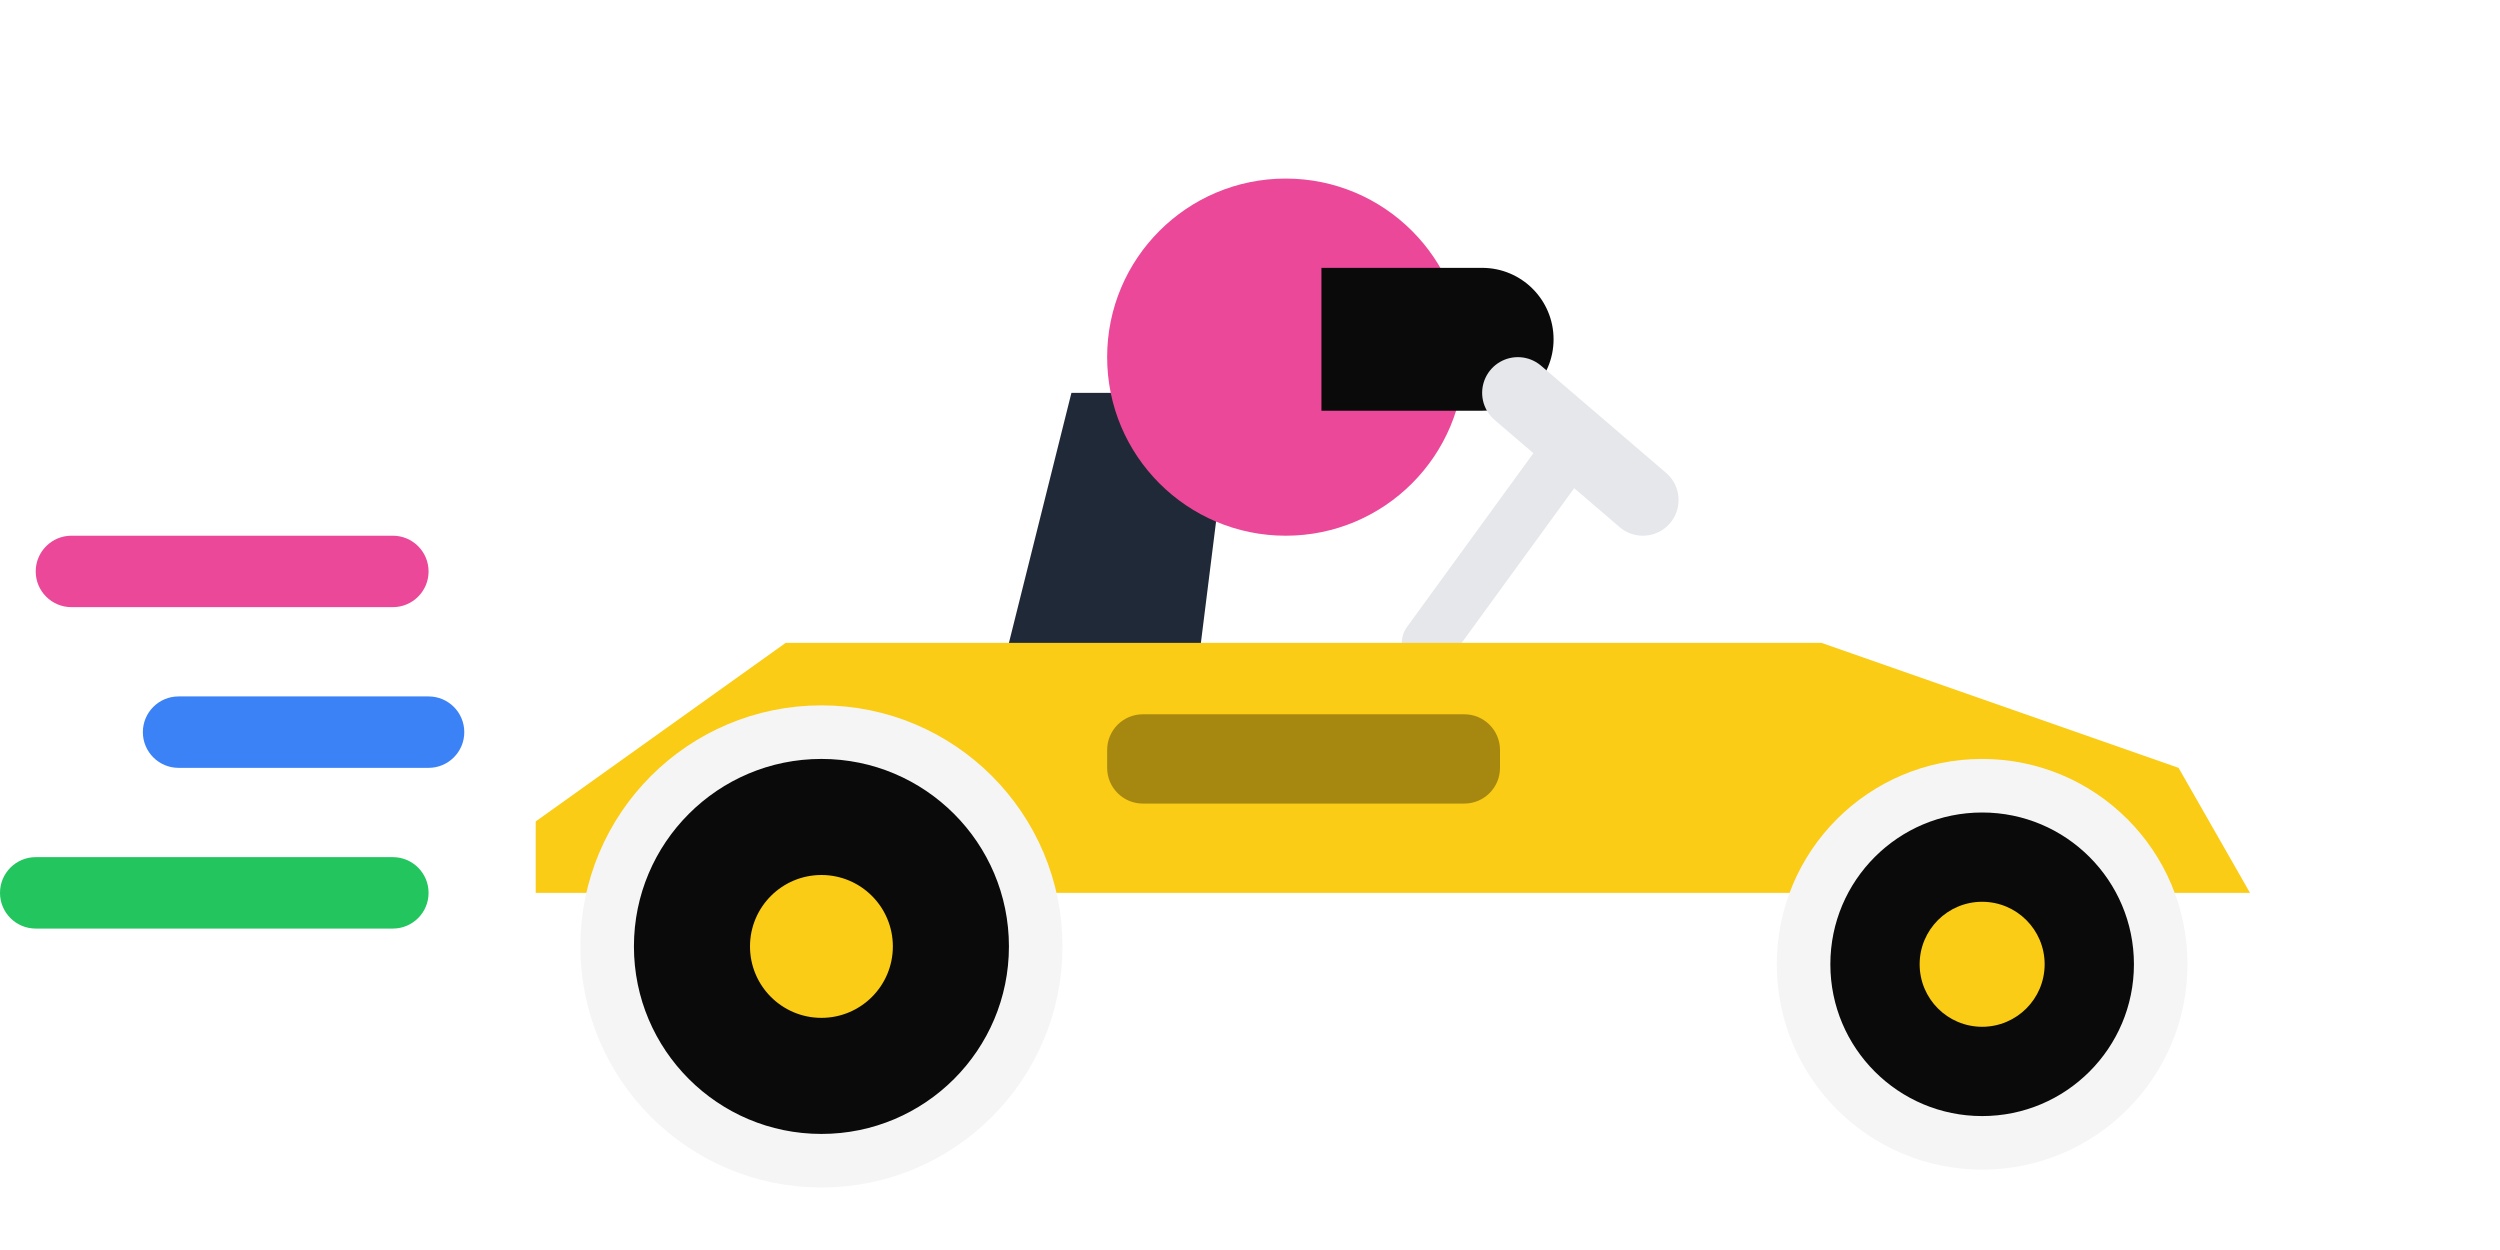
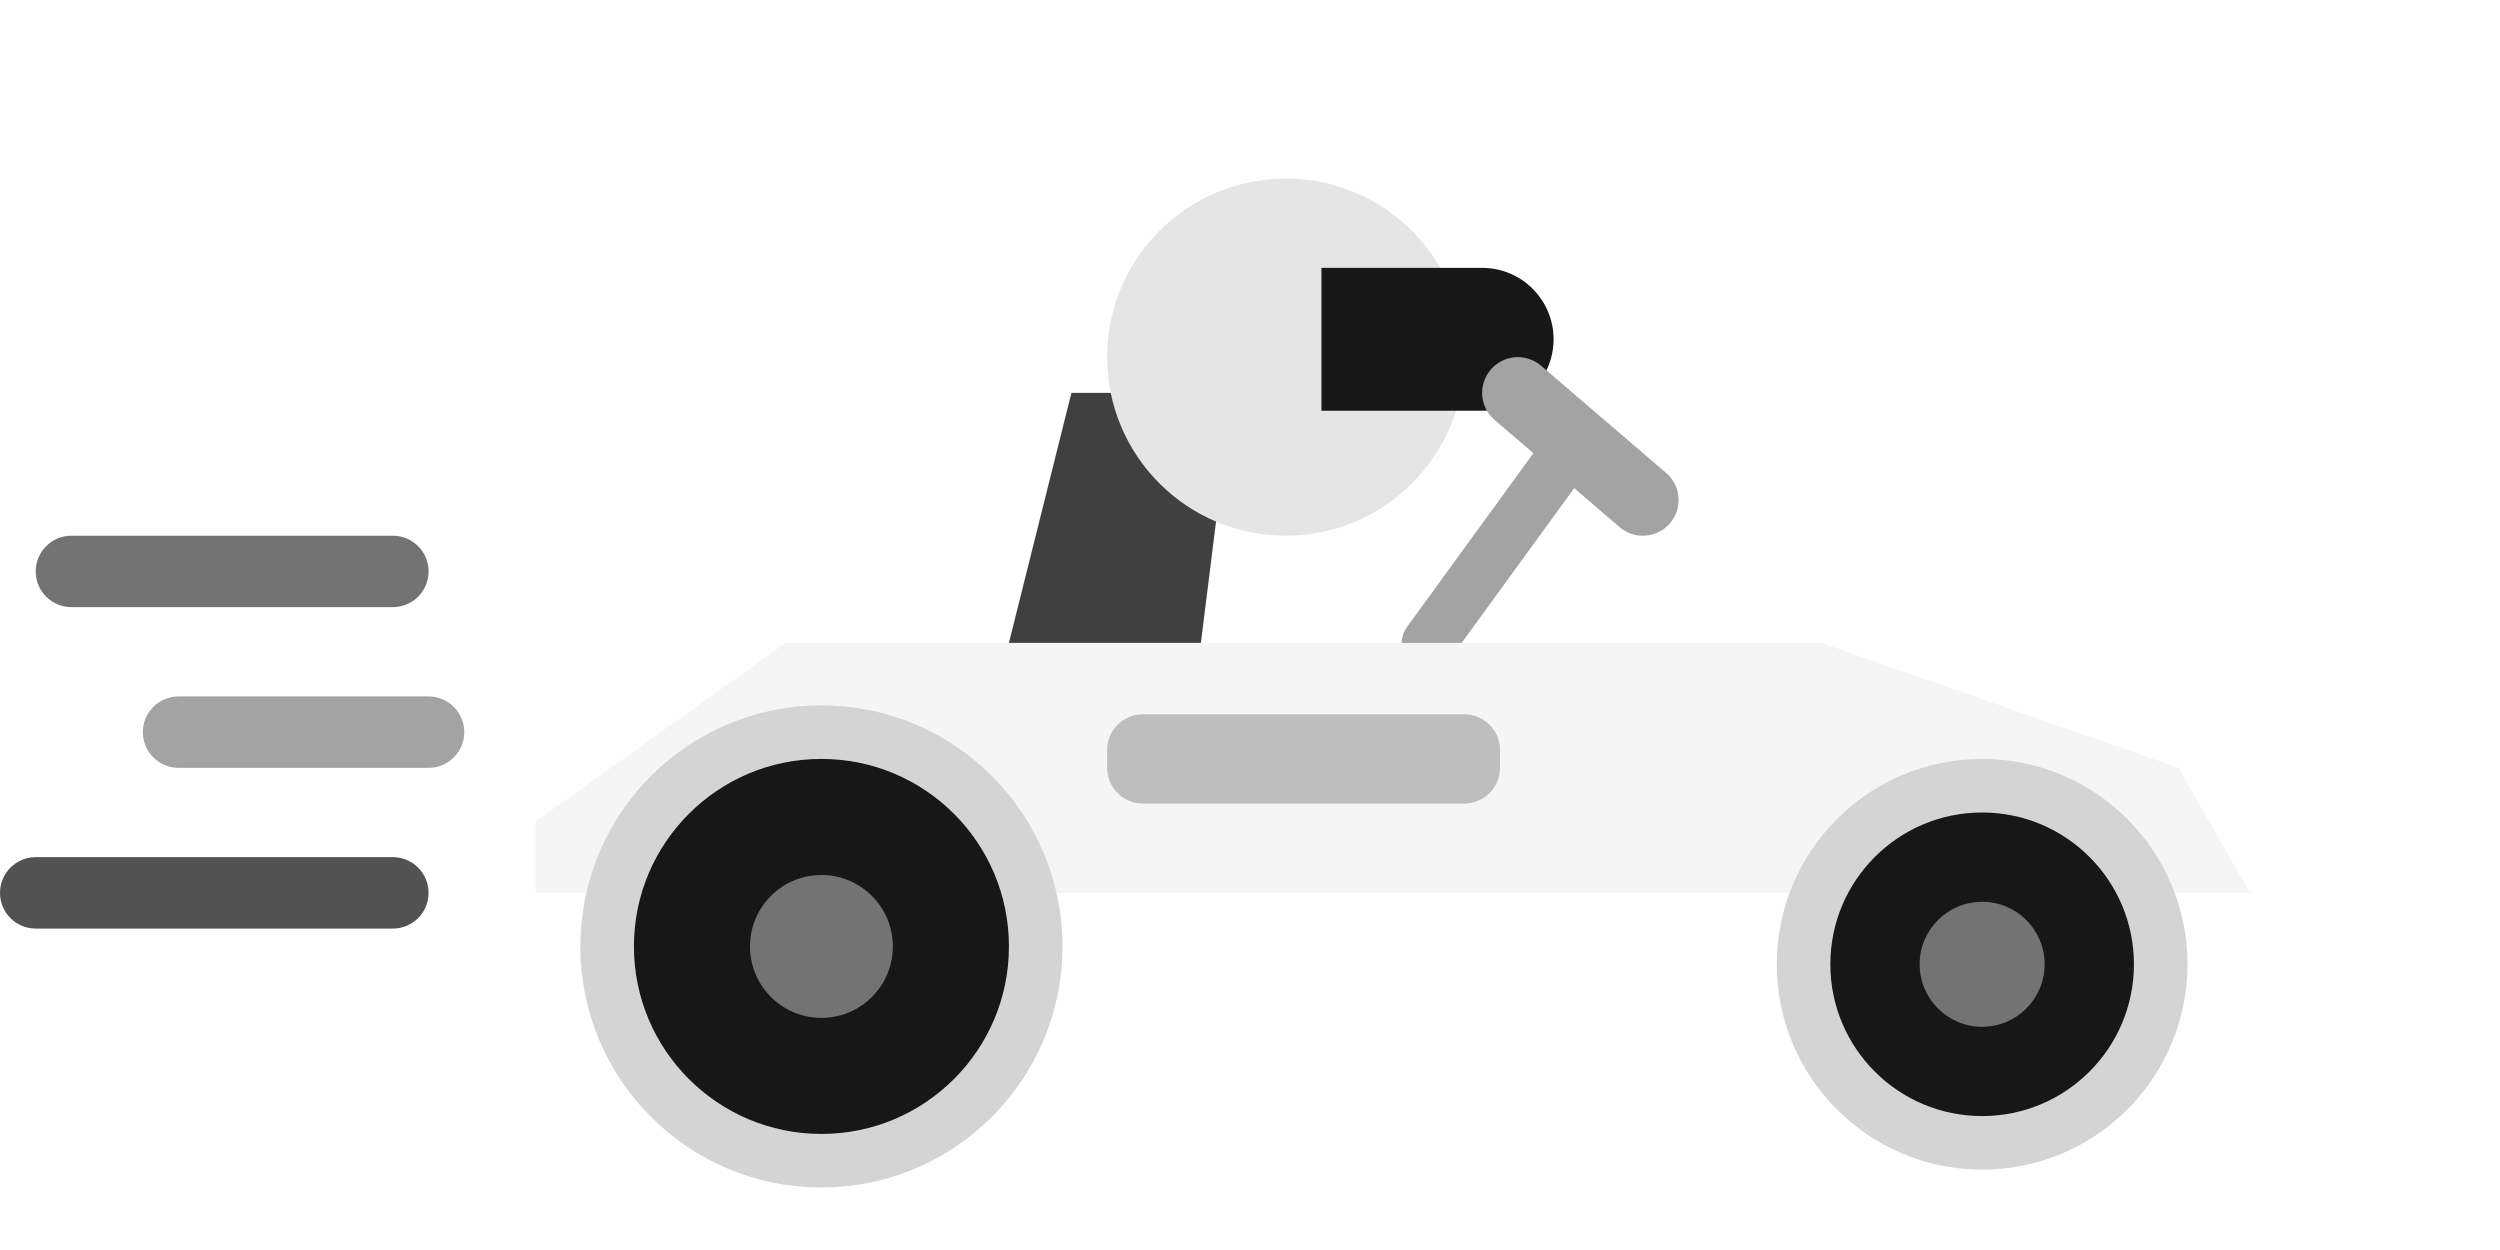
<svg xmlns="http://www.w3.org/2000/svg" viewBox="0 0 140 70">
-   <rect x="2" y="30" width="22" height="4" rx="2" fill="#ec4899" />
-   <rect x="8" y="39" width="18" height="4" rx="2" fill="#3b82f6" />
-   <rect x="0" y="48" width="24" height="4" rx="2" fill="#22c55e" />
-   <path d="M56 38 L60 22 L69 22 L67 38 Z" fill="#1f2937" />
-   <circle cx="72" cy="20" r="10" fill="#ec4899" />
-   <path d="M74 15 h9 a3 3 0 0 1 0 8 h-9 Z" fill="#0a0a0a" />
-   <path d="M80 36 L88 25" stroke="#e5e7eb" stroke-width="3" stroke-linecap="round" />
-   <path d="M85 22 L92 28" stroke="#e5e7eb" stroke-width="4" stroke-linecap="round" />
-   <path d="M30 46 L44 36 L102 36 L122 43 L126 50 L30 50 Z" fill="#facc15" />
-   <rect x="62" y="40" width="22" height="5" rx="2" fill="#0a0a0a" opacity="0.35" />
-   <circle cx="46" cy="53" r="12" fill="#0a0a0a" stroke="#f5f5f5" stroke-width="3" />
-   <circle cx="46" cy="53" r="4" fill="#facc15" />
-   <circle cx="111" cy="54" r="10" fill="#0a0a0a" stroke="#f5f5f5" stroke-width="3" />
-   <circle cx="111" cy="54" r="3.5" fill="#facc15" />
+   <rect x="2" y="30" width="22" height="4" rx="2" fill="#737373" />
+   <rect x="8" y="39" width="18" height="4" rx="2" fill="#a3a3a3" />
+   <rect x="0" y="48" width="24" height="4" rx="2" fill="#525252" />
+   <path d="M56 38 L60 22 L69 22 L67 38 Z" fill="#404040" />
+   <circle cx="72" cy="20" r="10" fill="#e5e5e5" />
+   <path d="M74 15 h9 a3 3 0 0 1 0 8 h-9 Z" fill="#171717" />
+   <path d="M80 36 L88 25" stroke="#a3a3a3" stroke-width="3" stroke-linecap="round" />
+   <path d="M85 22 L92 28" stroke="#a3a3a3" stroke-width="4" stroke-linecap="round" />
+   <path d="M30 46 L44 36 L102 36 L122 43 L126 50 L30 50 Z" fill="#f5f5f5" />
+   <rect x="62" y="40" width="22" height="5" rx="2" fill="#171717" opacity="0.25" />
+   <circle cx="46" cy="53" r="12" fill="#171717" stroke="#d4d4d4" stroke-width="3" />
+   <circle cx="46" cy="53" r="4" fill="#737373" />
+   <circle cx="111" cy="54" r="10" fill="#171717" stroke="#d4d4d4" stroke-width="3" />
+   <circle cx="111" cy="54" r="3.5" fill="#737373" />
</svg>
